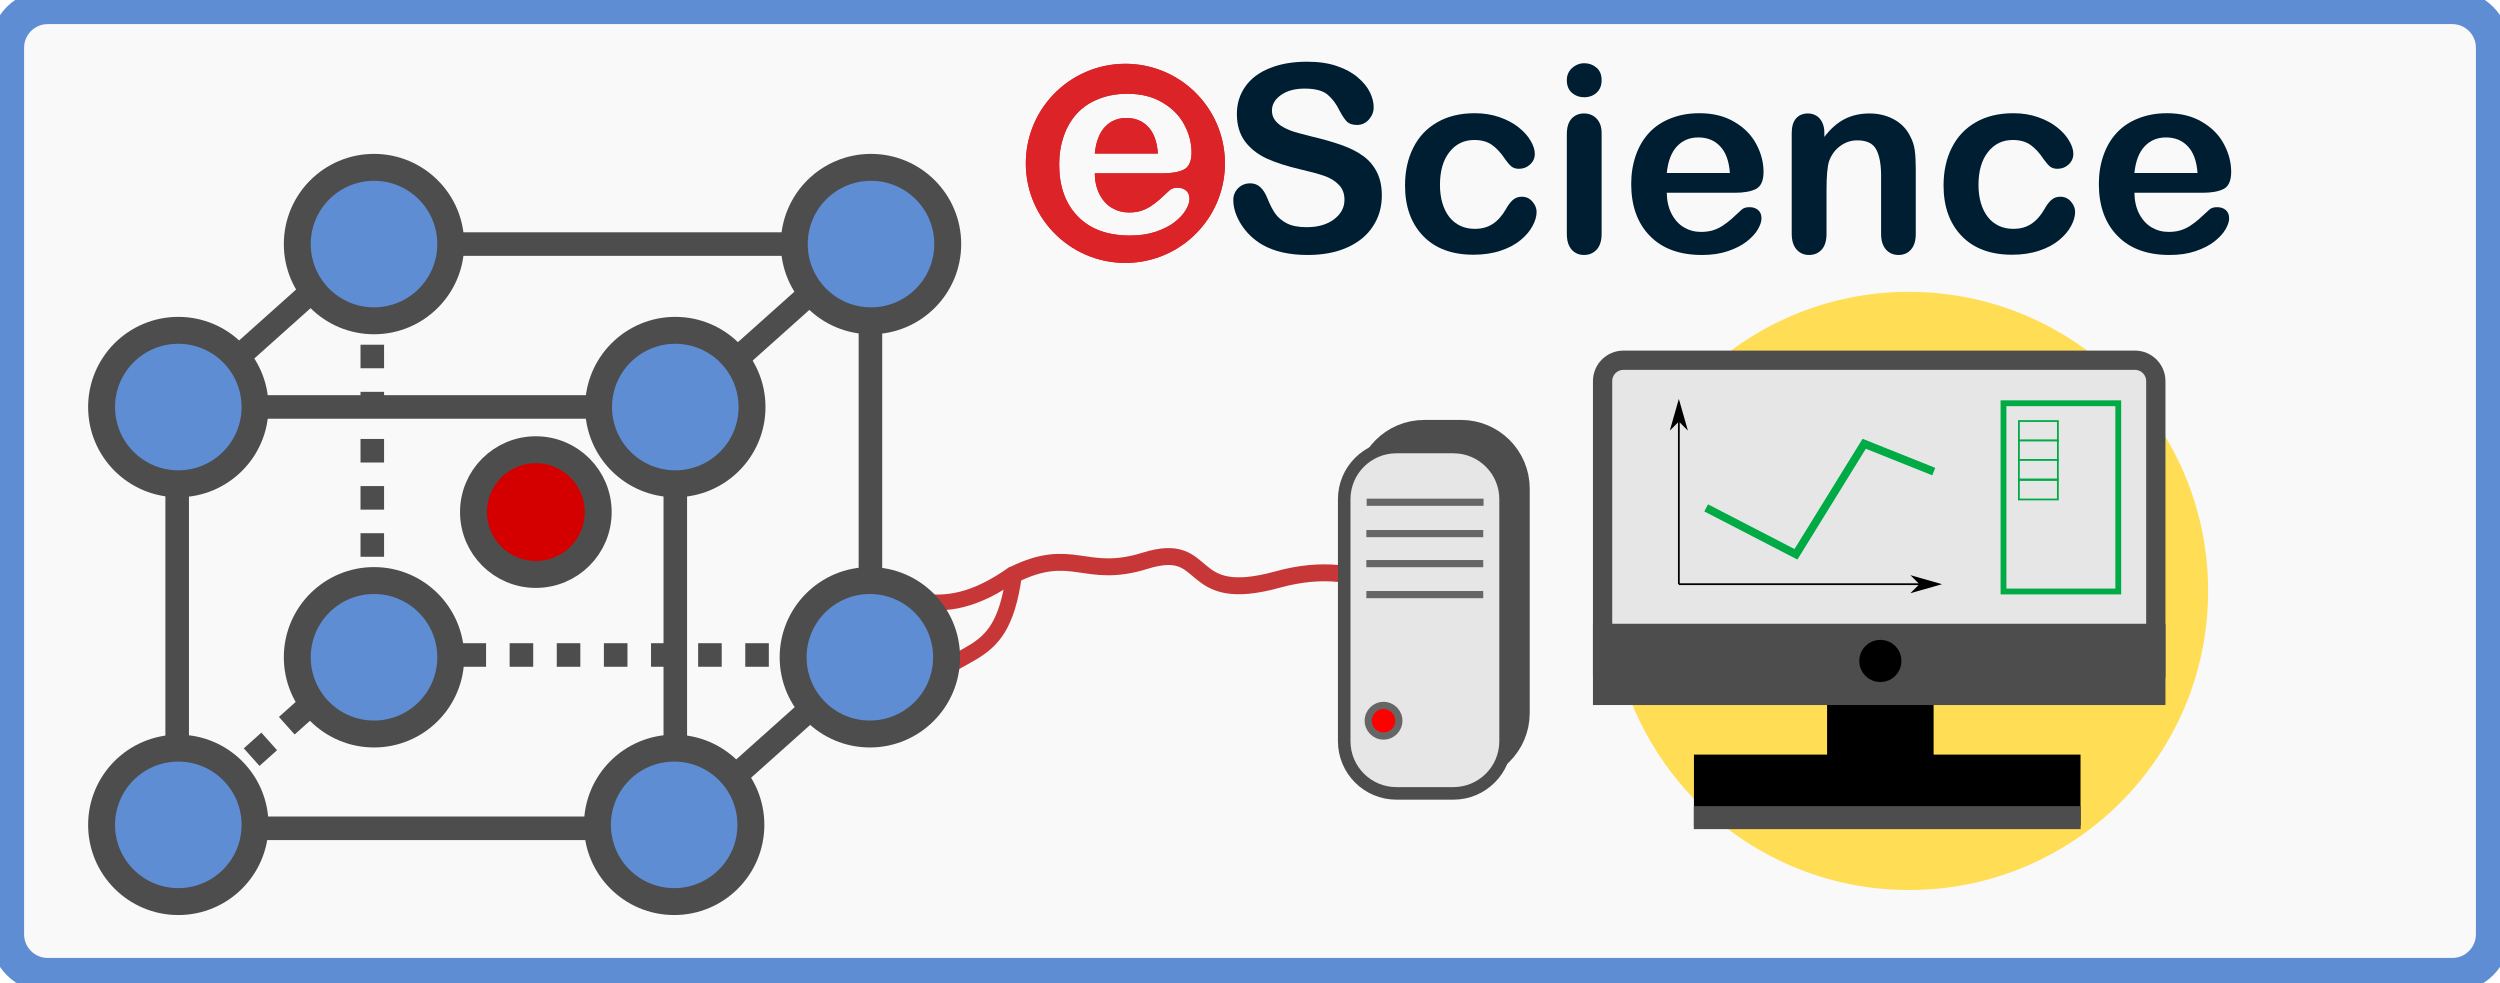
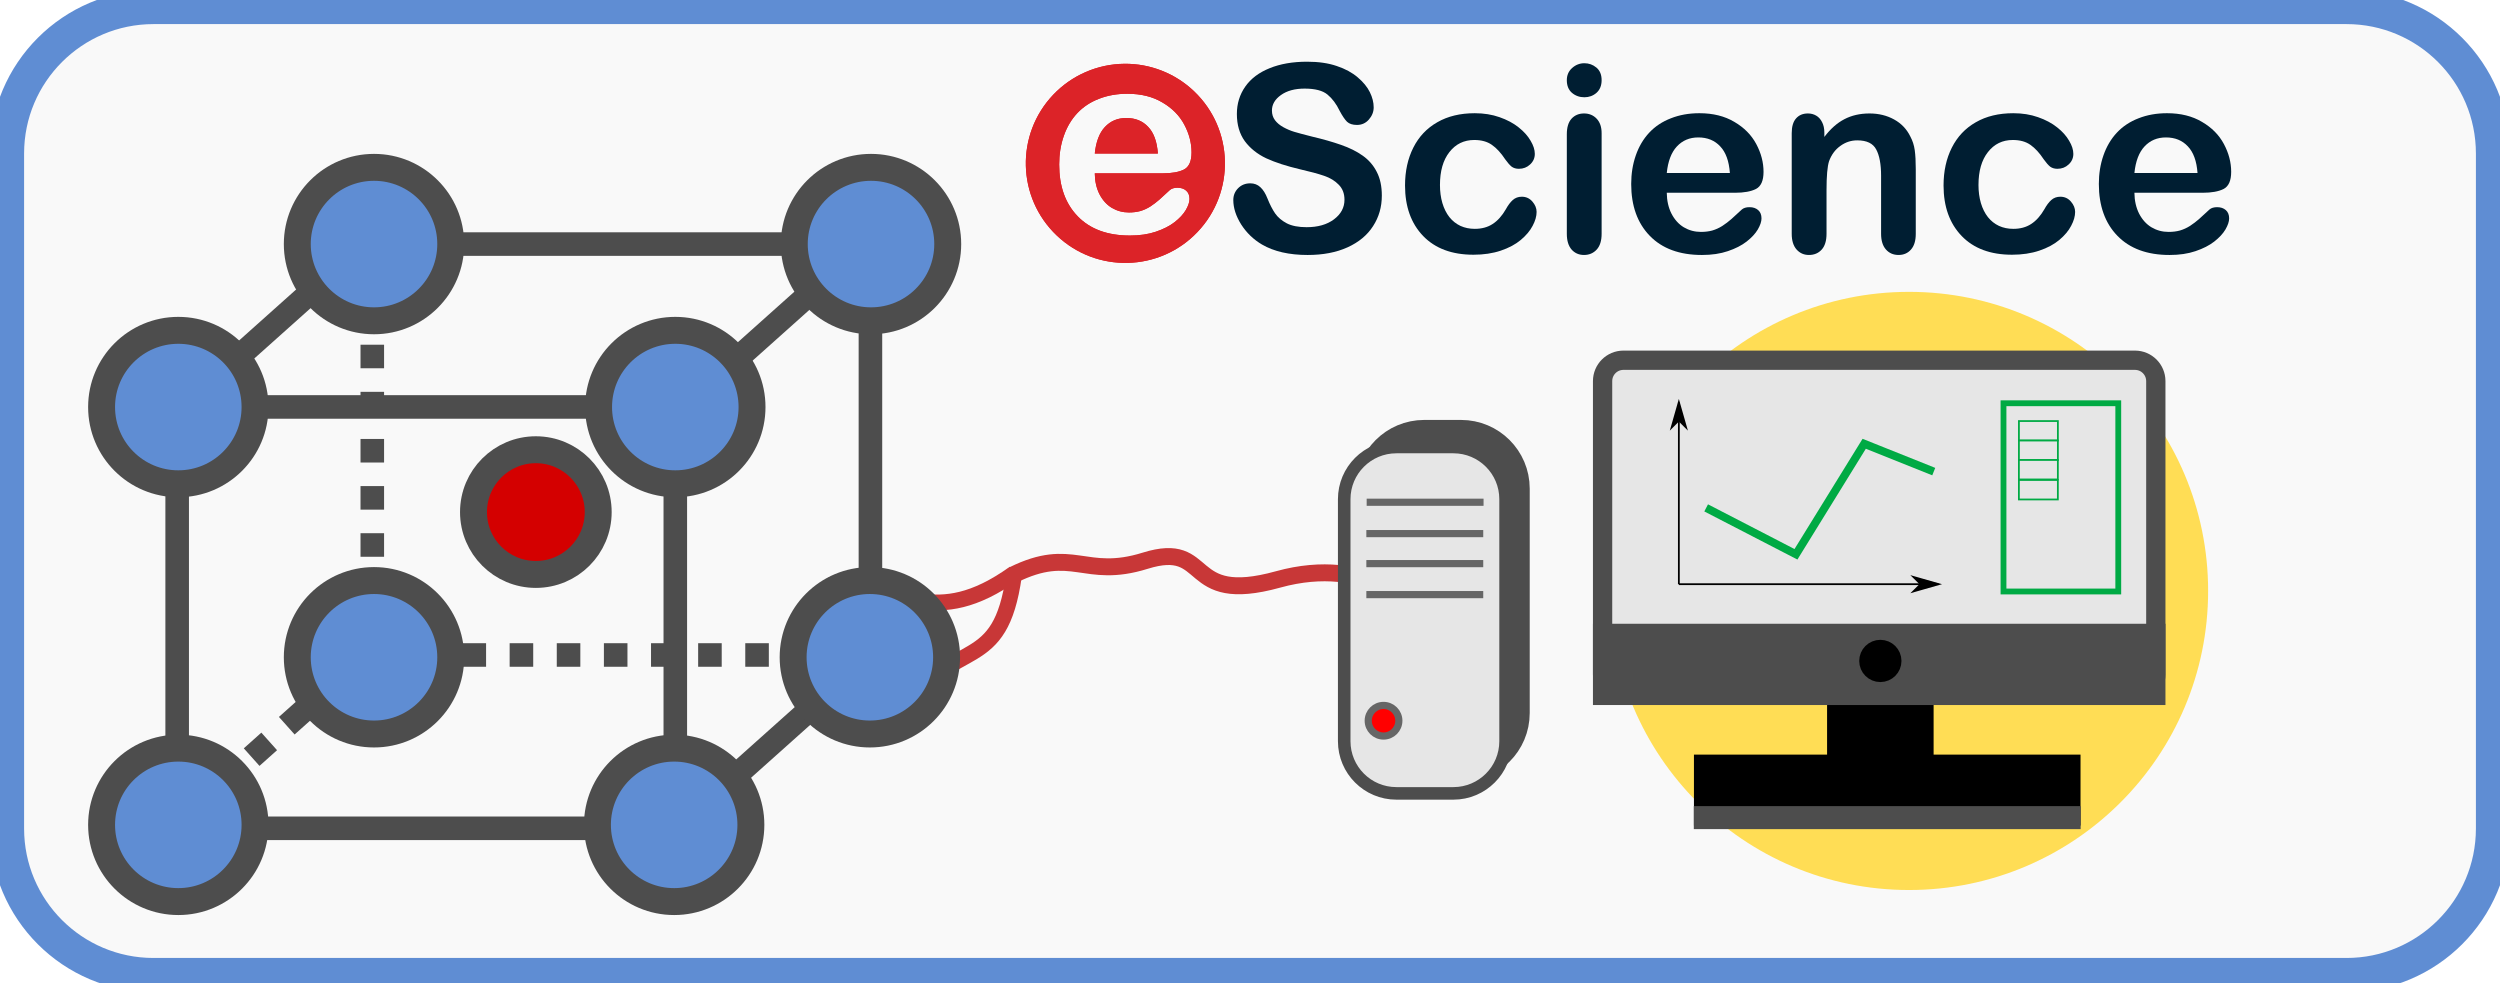
<svg xmlns="http://www.w3.org/2000/svg" width="371.353mm" height="145.876mm" viewBox="0 0 371.353 145.876" version="1.1" id="svg5">
  <defs id="defs2">
    <marker style="overflow:visible" id="CurveIn" refX="0" refY="0" orient="auto">
      <path transform="scale(0.6)" style="fill:none;fill-rule:evenodd;stroke:context-stroke;stroke-width:1pt" d="m 4.625,-5.046 c -2.76,0 -5,2.24 -5,5 0,2.76 2.24,5 5,5" id="path4023" />
    </marker>
    <marker style="overflow:visible" id="CurveOut" refX="0" refY="0" orient="auto">
      <path transform="scale(0.6)" style="fill:none;fill-rule:evenodd;stroke:context-stroke;stroke-width:1pt" d="m -5.413,-5.046 c 2.76,0 5,2.24 5,5 0,2.76 -2.24,5 -5,5" id="path4026" />
    </marker>
    <marker style="overflow:visible" id="Scissors" refX="0" refY="0" orient="auto">
      <path style="fill:context-stroke" d="M 9.09,-3.606 C 8.12,-4.777 6.37,-4.736 5.062,-4.233 l -8.212,3.078 c -2.388,-1.307 -4.748,-0.933 -4.748,-1.569 0,-0.497 0.457,-0.388 0.388,-1.683 -0.066,-1.243 -1.364,-2.163 -2.59,-2.082 -1.227,-0.007 -2.499,0.933 -2.51,2.23 -0.091,1.306 1.007,2.52 2.307,2.605 1.522,0.227 4.218,-0.696 5.483,1.571 -0.942,1.738 -2.614,1.743 -4.126,1.656 -1.255,-0.072 -2.762,0.287 -3.361,1.521 -0.578,1.182 -0.011,2.865 1.317,3.226 1.34,0.492 3.181,-0.13 3.499,-1.671 0.246,-1.188 -0.595,-1.746 -0.273,-2.177 0.244,-0.325 1.791,-0.137 4.547,-1.375 L 5.676,4.233 C 6.8,4.547 8.173,4.536 9.168,3.431 l -9.22,-3.485 z m -18.308,-1.901 c 1.295,0.723 1.189,2.684 -0.156,3.063 -1.217,0.424 -2.771,-0.759 -2.383,-2.077 0.227,-1.082 1.653,-1.481 2.54,-0.986 z m 0.056,8.017 c 1.351,0.499 1.121,2.784 -0.252,3.092 -0.911,0.316 -2.214,-0.139 -2.306,-1.212 -0.178,-1.305 1.356,-2.484 2.558,-1.879 z" id="schere" />
    </marker>
    <marker style="overflow:visible" id="Legs" refX="0" refY="0" orient="auto">
      <g transform="scale(-0.7)" id="g4048">
        <g transform="matrix(0,-1,-1,0,20.70862,21.31391)" id="g4042">
          <path style="fill:none;fill-opacity:0.75;fill-rule:evenodd;stroke:context-stroke;stroke-width:1pt" d="m 21.221,20.675 c -6.91,4.721 -2.455,6.607 -5.841,13.443" id="path4038" />
          <path style="fill:none;fill-opacity:0.75;fill-rule:evenodd;stroke:context-stroke;stroke-width:1pt" d="m 21.398,20.548 c -1.361,8.348 3.536,8.77 4.505,13.825" id="path4040" />
        </g>
        <path style="fill:context-stroke;fill-rule:evenodd;stroke-width:1pt" d="m -14.09,-6.732 -0.922,4.043 3.963,-1.223 z" id="path4044" />
        <path style="fill:context-stroke;fill-rule:evenodd;stroke-width:1pt" d="m -15.216,4.557 1.874,3.7 2.267,-3.473 z" id="path4046" />
      </g>
    </marker>
    <marker style="overflow:visible" id="Arrow1Lend" refX="0" refY="0" orient="auto">
      <path transform="matrix(-0.8,0,0,-0.8,-10,0)" style="fill:context-stroke;fill-rule:evenodd;stroke:context-stroke;stroke-width:1pt" d="M 0,0 5,-5 -12.5,0 5,5 Z" id="path3842" />
    </marker>
    <marker style="overflow:visible" id="Arrow1Mend" refX="0" refY="0" orient="auto">
      <path transform="matrix(-0.4,0,0,-0.4,-4,0)" style="fill:context-stroke;fill-rule:evenodd;stroke:context-stroke;stroke-width:1pt" d="M 0,0 5,-5 -12.5,0 5,5 Z" id="path3848" />
    </marker>
    <marker style="overflow:visible" id="Arrow1Mstart" refX="0" refY="0" orient="auto">
      <path transform="matrix(0.4,0,0,0.4,4,0)" style="fill:context-stroke;fill-rule:evenodd;stroke:context-stroke;stroke-width:1pt" d="M 0,0 5,-5 -12.5,0 5,5 Z" id="path3845" />
    </marker>
  </defs>
  <g id="layer1" transform="translate(1.501771,45.71593)">
-     <rect style="fill:#f9f9f9;fill-opacity:1;stroke:#5f8dd3;stroke-width:5.079;stroke-miterlimit:4;stroke-dasharray:none" id="rect8085" width="369.274" height="143.797" x="-0.462" y="-44.676" ry="6.055" />
+     <rect style="fill:#f9f9f9;fill-opacity:1;stroke:#5f8dd3;stroke-width:5.079;stroke-miterlimit:4;stroke-dasharray:none" id="rect8085" width="369.274" height="143.797" x="-0.462" y="-44.676" ry="21.765" />
    <path style="fill:#999999;stroke:#4d4d4d;stroke-width:3.5;stroke-linecap:butt;stroke-linejoin:miter;stroke-miterlimit:4;stroke-dasharray:3.5,3.5;stroke-dashoffset:0;stroke-opacity:1" d="M 53.799,-15.513 V 58.993" id="path1276-1-0-0" />
    <path style="fill:#999999;stroke:#4d4d4d;stroke-width:3.5;stroke-linecap:butt;stroke-linejoin:miter;stroke-miterlimit:4;stroke-dasharray:none;stroke-opacity:1" d="M 24.985,14.732 H 99.491" id="path1276" />
    <path style="fill:#999999;stroke:#4d4d4d;stroke-width:3.5;stroke-linecap:butt;stroke-linejoin:miter;stroke-miterlimit:4;stroke-dasharray:3.5,3.5;stroke-dashoffset:0;stroke-opacity:1" d="M 53.202,51.576 H 127.708" id="path1276-2" />
    <path style="fill:#999999;stroke:#4d4d4d;stroke-width:3.5;stroke-linecap:butt;stroke-linejoin:miter;stroke-miterlimit:4;stroke-dasharray:none;stroke-opacity:1" d="M 53.202,-9.461 H 127.708" id="path1276-5" />
    <path style="fill:#999999;stroke:#4d4d4d;stroke-width:3.5;stroke-linecap:butt;stroke-linejoin:miter;stroke-miterlimit:4;stroke-dasharray:none;stroke-opacity:1" d="M 24.048,77.321 H 98.553" id="path1276-1" />
    <path style="fill:#999999;stroke:#4d4d4d;stroke-width:3.5;stroke-linecap:butt;stroke-linejoin:miter;stroke-miterlimit:4;stroke-dasharray:none;stroke-opacity:1" d="M 98.809,8.903 V 83.409" id="path1276-1-0" />
    <path style="fill:#999999;stroke:#4d4d4d;stroke-width:3.5;stroke-linecap:butt;stroke-linejoin:miter;stroke-miterlimit:4;stroke-dasharray:none;stroke-opacity:1" d="M 127.793,-16.025 V 58.481" id="path1276-1-0-4" />
    <path style="fill:#999999;stroke:#4d4d4d;stroke-width:3.5;stroke-linecap:butt;stroke-linejoin:miter;stroke-miterlimit:4;stroke-dasharray:none;stroke-opacity:1" d="M 24.815,8.935 V 83.441" id="path1276-1-0-1" />
    <path style="fill:#999999;stroke:#4d4d4d;stroke-width:3.5;stroke-linecap:butt;stroke-linejoin:miter;stroke-miterlimit:4;stroke-dasharray:3.5,3.5;stroke-dashoffset:0;stroke-opacity:1" d="M 59.361,45.754 24.048,77.321" id="path1276-1-0-1-3" />
    <path style="fill:#999999;stroke:#4d4d4d;stroke-width:3.5;stroke-linecap:butt;stroke-linejoin:miter;stroke-miterlimit:4;stroke-dasharray:none;stroke-dashoffset:0;stroke-opacity:1" d="M 56.659,-13.038 21.346,18.53" id="path1276-1-0-1-3-2" />
    <path style="fill:none;fill-opacity:1;stroke:#c83737;stroke-width:2.515;stroke-linecap:butt;stroke-linejoin:miter;stroke-miterlimit:4;stroke-dasharray:none;stroke-opacity:1;marker-end:url(#Legs)" d="m 209.074,44.816 c 0,0 -7.198,-8.216 -20.732,-4.462 -14.206,3.941 -9.723,-5.905 -19.746,-2.776 -9.04,2.822 -10.748,-2.287 -19.614,2.107" id="path7089" />
    <path style="fill:#999999;stroke:#4d4d4d;stroke-width:3.5;stroke-linecap:butt;stroke-linejoin:miter;stroke-miterlimit:4;stroke-dasharray:none;stroke-dashoffset:0;stroke-opacity:1" d="M 130.313,49.363 94.999,80.93" id="path1276-1-0-1-3-7" />
    <path style="fill:#999999;stroke:#4d4d4d;stroke-width:3.5;stroke-linecap:butt;stroke-linejoin:miter;stroke-miterlimit:4;stroke-dasharray:none;stroke-dashoffset:0;stroke-opacity:1" d="M 130.654,-12.697 95.34,18.871" id="path1276-1-0-1-3-7-6" />
    <circle style="fill:#5f8dd3;stroke:#4d4d4d;stroke-width:4;stroke-miterlimit:4;stroke-dasharray:none" id="path846" cx="24.985" cy="14.749" r="11.397" />
    <ellipse style="fill:#5f8dd3;stroke:#4d4d4d;stroke-width:4;stroke-miterlimit:4;stroke-dasharray:none" id="path846-6" cx="98.809" cy="14.749" rx="11.397" ry="11.397" />
    <circle style="fill:#d40000;stroke:#4d4d4d;stroke-width:4;stroke-miterlimit:4;stroke-dasharray:none" id="path846-6-2" cx="78.094" cy="30.35" r="9.262" />
    <circle style="fill:#5f8dd3;stroke:#4d4d4d;stroke-width:4;stroke-miterlimit:4;stroke-dasharray:none" id="path846-64" cx="24.985" cy="76.809" r="11.397" />
    <circle style="fill:#5f8dd3;stroke:#4d4d4d;stroke-width:4;stroke-miterlimit:4;stroke-dasharray:none" id="path846-62" cx="98.639" cy="76.809" r="11.397" />
    <ellipse style="fill:#5f8dd3;stroke:#4d4d4d;stroke-width:4;stroke-miterlimit:4;stroke-dasharray:none" id="path846-8" cx="54.055" cy="-9.461" rx="11.397" ry="11.397" />
    <ellipse style="fill:#5f8dd3;stroke:#4d4d4d;stroke-width:4;stroke-miterlimit:4;stroke-dasharray:none" id="path846-6-9" cx="127.879" cy="-9.461" rx="11.397" ry="11.397" />
    <ellipse style="fill:#5f8dd3;stroke:#4d4d4d;stroke-width:4;stroke-miterlimit:4;stroke-dasharray:none" id="path846-64-6" cx="54.055" cy="51.917" rx="11.397" ry="11.397" />
    <ellipse style="fill:#5f8dd3;stroke:#4d4d4d;stroke-width:4;stroke-miterlimit:4;stroke-dasharray:none" id="path846-62-0" cx="127.708" cy="51.917" rx="11.397" ry="11.397" />
    <ellipse style="fill:#ffdd55;stroke-width:0.694" id="path2974" cx="282.07" cy="42.062" rx="44.426" ry="44.426" />
    <rect style="fill:#000000;stroke:#000000;stroke-width:2.865;stroke-miterlimit:4;stroke-dasharray:none;stroke-dashoffset:0" id="rect2446" width="12.958" height="10.23" x="271.328" y="59.282" />
    <rect style="fill:#e6e6e6;stroke:#4d4d4d;stroke-width:2.865;stroke-miterlimit:4;stroke-dasharray:none;stroke-dashoffset:0" id="rect2274" width="82.178" height="49.784" x="236.548" y="7.793" ry="3.101" />
    <rect style="fill:#4d4d4d;stroke:#4d4d4d;stroke-width:2.865;stroke-miterlimit:4;stroke-dasharray:none;stroke-dashoffset:0" id="rect2400" width="82.178" height="9.207" x="236.548" y="48.371" ry="0" />
    <rect style="fill:#000000;stroke:#000000;stroke-width:2.865;stroke-miterlimit:4;stroke-dasharray:none;stroke-dashoffset:0" id="rect2594" width="54.558" height="7.672" x="251.551" y="67.807" />
    <circle style="fill:#000000;stroke:#000000;stroke-width:2.865;stroke-miterlimit:4;stroke-dasharray:none;stroke-dashoffset:0" id="path2730" cx="277.807" cy="52.462" r="1.705" />
    <rect style="fill:#666666;stroke:#4d4d4d;stroke-width:2.906;stroke-miterlimit:4;stroke-dasharray:none;stroke-dashoffset:0" id="rect2834" width="54.558" height="0.511" x="251.551" y="75.479" />
    <path style="fill:none;stroke:#00aa44;stroke-width:1.19;stroke-linecap:butt;stroke-linejoin:miter;stroke-miterlimit:4;stroke-dasharray:none;stroke-opacity:1" d="m 251.933,29.726 13.339,6.893 10.137,-16.417 10.33,4.136" id="path3175" />
    <g id="g4125" transform="translate(70.41755,82.29098)">
      <path style="fill:none;stroke:#000000;stroke-width:0.265;stroke-linecap:butt;stroke-linejoin:miter;stroke-miterlimit:4;stroke-dasharray:none;stroke-opacity:1;marker-end:url(#Arrow1Lend)" d="M 177.46,-41.231 V -68.235" id="path3755" />
      <path style="fill:none;stroke:#000000;stroke-width:0.265;stroke-linecap:butt;stroke-linejoin:miter;stroke-miterlimit:4;stroke-dasharray:none;stroke-opacity:1;marker-end:url(#Arrow1Lend)" d="m 177.46,-41.231 h 38.578" id="path3757" />
    </g>
    <rect style="fill:#e6e6e6;stroke:#00aa44;stroke-width:0.865;stroke-miterlimit:4;stroke-dasharray:none" id="rect4149" width="17.049" height="27.961" x="296.1" y="14.184" />
    <rect style="fill:#e6e6e6;stroke:#00aa44;stroke-width:0.265;stroke-miterlimit:4;stroke-dasharray:none" id="rect4253" width="5.787" height="2.893" x="298.391" y="16.828" />
    <rect style="fill:#e6e6e6;stroke:#00aa44;stroke-width:0.265;stroke-miterlimit:4;stroke-dasharray:none" id="rect4253-9" width="5.787" height="2.893" x="298.391" y="19.722" />
    <rect style="fill:#e6e6e6;stroke:#00aa44;stroke-width:0.265;stroke-miterlimit:4;stroke-dasharray:none" id="rect4253-9-4" width="5.787" height="2.893" x="298.387" y="22.609" />
    <rect style="fill:#e6e6e6;stroke:#00aa44;stroke-width:0.265;stroke-miterlimit:4;stroke-dasharray:none" id="rect4253-9-5" width="5.787" height="2.893" x="298.387" y="25.583" />
    <rect style="fill:#e6e6e6;stroke:#4d4d4d;stroke-width:6.017;stroke-miterlimit:4;stroke-dasharray:none" id="rect5783-7" width="19.856" height="47.72" x="202.86" y="19.67" ry="7.19" />
    <rect style="fill:#e6e6e6;stroke:#4d4d4d;stroke-width:1.865;stroke-miterlimit:4;stroke-dasharray:none" id="rect5783" width="23.971" height="51.449" x="198.169" y="20.685" ry="7.751" />
    <path style="fill:none;stroke:#666666;stroke-width:1.065;stroke-linecap:butt;stroke-linejoin:miter;stroke-miterlimit:4;stroke-dasharray:none;stroke-opacity:1" d="m 201.505,28.889 h 17.363" id="path6191" />
    <path style="fill:none;stroke:#666666;stroke-width:1.065;stroke-linecap:butt;stroke-linejoin:miter;stroke-miterlimit:4;stroke-dasharray:none;stroke-opacity:1" d="m 201.458,33.547 h 17.363" id="path6191-1" />
    <path style="fill:none;stroke:#666666;stroke-width:1.065;stroke-linecap:butt;stroke-linejoin:miter;stroke-miterlimit:4;stroke-dasharray:none;stroke-opacity:1" d="m 201.458,38.005 h 17.363" id="path6191-0" />
    <path style="fill:none;stroke:#666666;stroke-width:1.065;stroke-linecap:butt;stroke-linejoin:miter;stroke-miterlimit:4;stroke-dasharray:none;stroke-opacity:1" d="m 201.458,42.609 h 17.363" id="path6191-3" />
    <circle style="fill:#ff0000;stroke:#666666;stroke-width:1.065;stroke-miterlimit:4;stroke-dasharray:none" id="path6433" cx="204.01" cy="61.342" r="2.274" />
    <path d="m 165.796,-28.19 c -1.288,0 -2.348,0.448 -3.182,1.345 -0.821,0.884 -1.319,2.197 -1.496,3.939 h 9.374 c -0.126,-1.768 -0.606,-3.087 -1.439,-3.958 -0.821,-0.884 -1.906,-1.326 -3.257,-1.326 z m 0.17,-3.598 c 2.02,0 3.75,0.429 5.189,1.288 1.452,0.846 2.538,1.944 3.257,3.295 0.72,1.351 1.079,2.727 1.079,4.128 0,1.3 -0.372,2.146 -1.117,2.538 -0.745,0.379 -1.793,0.568 -3.144,0.568 h -10.113 c 0.013,1.174 0.246,2.21 0.701,3.106 0.467,0.896 1.079,1.572 1.837,2.026 0.77,0.454 1.616,0.682 2.538,0.682 0.619,0 1.18,-0.07 1.685,-0.208 0.518,-0.151 1.016,-0.378 1.496,-0.682 0.48,-0.316 0.922,-0.65 1.326,-1.004 0.404,-0.353 0.928,-0.833 1.572,-1.439 0.265,-0.227 0.644,-0.341 1.136,-0.341 0.53,0 0.959,0.145 1.288,0.436 0.328,0.29 0.492,0.701 0.492,1.231 0,0.467 -0.183,1.016 -0.549,1.648 -0.366,0.619 -0.922,1.219 -1.667,1.799 -0.732,0.568 -1.66,1.041 -2.784,1.42 -1.111,0.379 -2.393,0.568 -3.845,0.568 -3.32,0 -5.902,-0.947 -7.745,-2.841 -1.843,-1.894 -2.765,-4.463 -2.765,-7.708 0,-1.528 0.227,-2.942 0.682,-4.242 0.455,-1.313 1.117,-2.437 1.988,-3.371 0.871,-0.934 1.944,-1.648 3.219,-2.14 1.275,-0.505 2.689,-0.758 4.242,-0.758 z m -0.451,-4.453 a 14.791,14.791 0 0 0 -10.565,4.592 14.791,14.791 0 0 0 0.515,20.911 14.791,14.791 0 0 0 20.911,-0.515 14.791,14.791 0 0 0 -0.515,-20.911 14.791,14.791 0 0 0 -10.346,-4.077 z" style="fill:#dc2328;fill-opacity:1;stroke:none;stroke-width:15.635;stroke-miterlimit:4;stroke-dasharray:none;stroke-opacity:1" id="path10541" />
    <path id="path4514" style="fill:#dc2328;fill-opacity:1;stroke:none;stroke-width:15.635;stroke-miterlimit:4;stroke-dasharray:none;stroke-opacity:1" d="m 165.796,-28.19 c -1.288,0 -2.348,0.448 -3.182,1.345 -0.821,0.884 -1.319,2.197 -1.496,3.939 h 9.374 c -0.126,-1.768 -0.606,-3.087 -1.439,-3.958 -0.821,-0.884 -1.906,-1.326 -3.257,-1.326 z m 0.17,-3.598 c 2.02,0 3.75,0.429 5.189,1.288 1.452,0.846 2.538,1.944 3.257,3.295 0.72,1.351 1.079,2.727 1.079,4.128 0,1.3 -0.372,2.146 -1.117,2.538 -0.745,0.379 -1.793,0.568 -3.144,0.568 h -10.113 c 0.013,1.174 0.246,2.21 0.701,3.106 0.467,0.896 1.079,1.572 1.837,2.026 0.77,0.454 1.616,0.682 2.538,0.682 0.619,0 1.18,-0.07 1.685,-0.208 0.518,-0.151 1.016,-0.378 1.496,-0.682 0.48,-0.316 0.922,-0.65 1.326,-1.004 0.404,-0.353 0.928,-0.833 1.572,-1.439 0.265,-0.227 0.644,-0.341 1.136,-0.341 0.53,0 0.959,0.145 1.288,0.436 0.328,0.29 0.492,0.701 0.492,1.231 0,0.467 -0.183,1.016 -0.549,1.648 -0.366,0.619 -0.922,1.219 -1.667,1.799 -0.732,0.568 -1.66,1.041 -2.784,1.42 -1.111,0.379 -2.393,0.568 -3.845,0.568 -3.32,0 -5.902,-0.947 -7.745,-2.841 -1.843,-1.894 -2.765,-4.463 -2.765,-7.708 0,-1.528 0.227,-2.942 0.682,-4.242 0.455,-1.313 1.117,-2.437 1.988,-3.371 0.871,-0.934 1.944,-1.648 3.219,-2.14 1.275,-0.505 2.689,-0.758 4.242,-0.758 z m -0.451,-4.453 a 14.791,14.791 0 0 0 -10.565,4.592 14.791,14.791 0 0 0 0.515,20.911 14.791,14.791 0 0 0 20.911,-0.515 14.791,14.791 0 0 0 -0.515,-20.911 14.791,14.791 0 0 0 -10.346,-4.077 z" />
    <g aria-label="Science " style="font-style:normal;font-weight:normal;font-size:66.433px;line-height:1.25;font-family:sans-serif;letter-spacing:0px;word-spacing:0px;fill:#001e32;fill-opacity:1;stroke:none;stroke-width:0;stroke-miterlimit:4;stroke-dasharray:none;stroke-opacity:1" id="text10563" transform="matrix(0.5838149,0,0,0.5838149,-331.0596,1338.973)">
      <path d="m 916.072,-2322.003 q 0,4.314 -2.238,7.753 -2.206,3.438 -6.488,5.385 -4.282,1.946 -10.153,1.946 -7.039,0 -11.613,-2.66 -3.244,-1.914 -5.287,-5.093 -2.011,-3.211 -2.011,-6.228 0,-1.752 1.2,-2.984 1.233,-1.265 3.114,-1.265 1.525,0 2.563,0.973 1.07,0.973 1.817,2.887 0.908,2.271 1.946,3.795 1.07,1.524 2.984,2.53 1.914,0.973 5.028,0.973 4.282,0 6.942,-1.979 2.692,-2.011 2.692,-4.995 0,-2.368 -1.46,-3.828 -1.427,-1.492 -3.73,-2.271 -2.271,-0.778 -6.098,-1.654 -5.125,-1.2 -8.596,-2.79 -3.438,-1.622 -5.482,-4.379 -2.011,-2.79 -2.011,-6.909 0,-3.925 2.141,-6.974 2.141,-3.049 6.196,-4.671 4.055,-1.654 9.537,-1.654 4.379,0 7.558,1.103 3.211,1.071 5.32,2.887 2.108,1.784 3.082,3.763 0.973,1.979 0.973,3.86 0,1.719 -1.233,3.114 -1.2,1.362 -3.017,1.362 -1.654,0 -2.53,-0.811 -0.843,-0.843 -1.849,-2.725 -1.298,-2.692 -3.114,-4.184 -1.817,-1.525 -5.839,-1.525 -3.73,0 -6.033,1.654 -2.271,1.622 -2.271,3.925 0,1.427 0.779,2.465 0.779,1.038 2.141,1.784 1.362,0.746 2.757,1.168 1.395,0.422 4.606,1.233 4.022,0.941 7.266,2.076 3.276,1.135 5.547,2.757 2.303,1.622 3.568,4.12 1.298,2.465 1.298,6.066 z" style="font-style:normal;font-variant:normal;font-weight:normal;font-stretch:normal;font-family:'Arial Rounded MT Bold';-inkscape-font-specification:'Arial Rounded MT Bold, ';fill:#001e32;fill-opacity:1;stroke:none;stroke-width:0;stroke-miterlimit:4;stroke-dasharray:none;stroke-opacity:1" id="path833" />
      <path d="m 955.452,-2317.884 q 0,1.654 -1.006,3.536 -0.973,1.881 -3.017,3.601 -2.011,1.687 -5.093,2.725 -3.082,1.038 -6.942,1.038 -8.207,0 -12.813,-4.768 -4.606,-4.801 -4.606,-12.845 0,-5.45 2.108,-9.634 2.108,-4.184 6.098,-6.455 3.99,-2.303 9.537,-2.303 3.438,0 6.293,1.006 2.887,1.006 4.866,2.595 2.011,1.589 3.049,3.406 1.07,1.784 1.07,3.341 0,1.589 -1.2,2.692 -1.168,1.103 -2.855,1.103 -1.103,0 -1.849,-0.551 -0.714,-0.584 -1.622,-1.849 -1.622,-2.465 -3.406,-3.698 -1.752,-1.233 -4.476,-1.233 -3.925,0 -6.325,3.082 -2.4,3.049 -2.4,8.369 0,2.498 0.616,4.606 0.616,2.076 1.784,3.568 1.168,1.46 2.822,2.238 1.654,0.746 3.633,0.746 2.66,0 4.541,-1.233 1.914,-1.233 3.374,-3.763 0.811,-1.492 1.752,-2.336 0.941,-0.843 2.303,-0.843 1.622,0 2.692,1.233 1.07,1.233 1.07,2.627 z" style="font-style:normal;font-variant:normal;font-weight:normal;font-stretch:normal;font-family:'Arial Rounded MT Bold';-inkscape-font-specification:'Arial Rounded MT Bold, ';fill:#001e32;fill-opacity:1;stroke:none;stroke-width:0;stroke-miterlimit:4;stroke-dasharray:none;stroke-opacity:1" id="path835" />
      <path d="m 971.995,-2337.898 v 25.593 q 0,2.66 -1.265,4.022 -1.265,1.362 -3.211,1.362 -1.946,0 -3.179,-1.395 -1.2,-1.395 -1.2,-3.99 v -25.334 q 0,-2.627 1.2,-3.957 1.233,-1.33 3.179,-1.33 1.946,0 3.211,1.33 1.265,1.33 1.265,3.698 z m -4.379,-9.148 q -1.849,0 -3.179,-1.135 -1.298,-1.135 -1.298,-3.211 0,-1.881 1.33,-3.082 1.362,-1.233 3.146,-1.233 1.719,0 3.049,1.103 1.33,1.103 1.33,3.211 0,2.044 -1.298,3.211 -1.298,1.135 -3.082,1.135 z" style="font-style:normal;font-variant:normal;font-weight:normal;font-stretch:normal;font-family:'Arial Rounded MT Bold';-inkscape-font-specification:'Arial Rounded MT Bold, ';fill:#001e32;fill-opacity:1;stroke:none;stroke-width:0;stroke-miterlimit:4;stroke-dasharray:none;stroke-opacity:1" id="path837" />
      <path d="m 1005.893,-2322.749 h -17.322 q 0.032,3.017 1.2,5.32 1.2,2.303 3.146,3.471 1.979,1.168 4.347,1.168 1.589,0 2.887,-0.357 1.33,-0.389 2.563,-1.168 1.233,-0.811 2.271,-1.719 1.038,-0.908 2.692,-2.465 0.681,-0.584 1.946,-0.584 1.362,0 2.206,0.746 0.843,0.746 0.843,2.108 0,1.2 -0.941,2.822 -0.941,1.589 -2.855,3.082 -1.881,1.46 -4.768,2.433 -2.854,0.973 -6.585,0.973 -8.531,0 -13.267,-4.866 -4.736,-4.866 -4.736,-13.202 0,-3.925 1.168,-7.266 1.168,-3.373 3.406,-5.774 2.238,-2.4 5.514,-3.665 3.276,-1.298 7.266,-1.298 5.19,0 8.888,2.206 3.73,2.173 5.579,5.644 1.849,3.471 1.849,7.072 0,3.341 -1.914,4.347 -1.914,0.973 -5.385,0.973 z m -17.322,-5.028 h 16.057 q -0.324,-4.541 -2.465,-6.779 -2.108,-2.271 -5.579,-2.271 -3.309,0 -5.45,2.303 -2.108,2.271 -2.563,6.747 z" style="font-style:normal;font-variant:normal;font-weight:normal;font-stretch:normal;font-family:'Arial Rounded MT Bold';-inkscape-font-specification:'Arial Rounded MT Bold, ';fill:#001e32;fill-opacity:1;stroke:none;stroke-width:0;stroke-miterlimit:4;stroke-dasharray:none;stroke-opacity:1" id="path839" />
      <path d="m 1028.664,-2338.028 v 1.071 q 2.336,-3.082 5.093,-4.509 2.79,-1.46 6.39,-1.46 3.503,0 6.261,1.525 2.757,1.525 4.12,4.314 0.876,1.622 1.135,3.503 0.26,1.881 0.26,4.801 v 16.478 q 0,2.66 -1.233,4.022 -1.2,1.362 -3.146,1.362 -1.979,0 -3.211,-1.395 -1.233,-1.395 -1.233,-3.99 v -14.759 q 0,-4.379 -1.233,-6.682 -1.2,-2.336 -4.833,-2.336 -2.368,0 -4.314,1.427 -1.946,1.395 -2.854,3.86 -0.649,1.979 -0.649,7.396 v 11.094 q 0,2.692 -1.265,4.055 -1.233,1.33 -3.211,1.33 -1.914,0 -3.147,-1.395 -1.233,-1.395 -1.233,-3.99 v -25.593 q 0,-2.53 1.103,-3.763 1.103,-1.265 3.017,-1.265 1.168,0 2.108,0.551 0.941,0.551 1.492,1.654 0.584,1.103 0.584,2.692 z" style="font-style:normal;font-variant:normal;font-weight:normal;font-stretch:normal;font-family:'Arial Rounded MT Bold';-inkscape-font-specification:'Arial Rounded MT Bold, ';fill:#001e32;fill-opacity:1;stroke:none;stroke-width:0;stroke-miterlimit:4;stroke-dasharray:none;stroke-opacity:1" id="path841" />
      <path d="m 1092.469,-2317.884 q 0,1.654 -1.006,3.536 -0.973,1.881 -3.017,3.601 -2.011,1.687 -5.093,2.725 -3.082,1.038 -6.942,1.038 -8.207,0 -12.813,-4.768 -4.606,-4.801 -4.606,-12.845 0,-5.45 2.108,-9.634 2.108,-4.184 6.098,-6.455 3.99,-2.303 9.537,-2.303 3.438,0 6.293,1.006 2.887,1.006 4.866,2.595 2.011,1.589 3.049,3.406 1.071,1.784 1.071,3.341 0,1.589 -1.2,2.692 -1.168,1.103 -2.855,1.103 -1.103,0 -1.849,-0.551 -0.714,-0.584 -1.622,-1.849 -1.622,-2.465 -3.406,-3.698 -1.752,-1.233 -4.476,-1.233 -3.925,0 -6.325,3.082 -2.401,3.049 -2.401,8.369 0,2.498 0.616,4.606 0.616,2.076 1.784,3.568 1.168,1.46 2.822,2.238 1.654,0.746 3.633,0.746 2.66,0 4.541,-1.233 1.914,-1.233 3.374,-3.763 0.811,-1.492 1.752,-2.336 0.941,-0.843 2.303,-0.843 1.622,0 2.692,1.233 1.07,1.233 1.07,2.627 z" style="font-style:normal;font-variant:normal;font-weight:normal;font-stretch:normal;font-family:'Arial Rounded MT Bold';-inkscape-font-specification:'Arial Rounded MT Bold, ';fill:#001e32;fill-opacity:1;stroke:none;stroke-width:0;stroke-miterlimit:4;stroke-dasharray:none;stroke-opacity:1" id="path843" />
      <path d="m 1124.875,-2322.749 h -17.322 q 0.033,3.017 1.2,5.32 1.2,2.303 3.147,3.471 1.979,1.168 4.347,1.168 1.589,0 2.887,-0.357 1.33,-0.389 2.563,-1.168 1.233,-0.811 2.271,-1.719 1.038,-0.908 2.692,-2.465 0.681,-0.584 1.946,-0.584 1.362,0 2.206,0.746 0.843,0.746 0.843,2.108 0,1.2 -0.941,2.822 -0.941,1.589 -2.854,3.082 -1.881,1.46 -4.768,2.433 -2.854,0.973 -6.585,0.973 -8.531,0 -13.267,-4.866 -4.736,-4.866 -4.736,-13.202 0,-3.925 1.168,-7.266 1.168,-3.373 3.406,-5.774 2.238,-2.4 5.514,-3.665 3.276,-1.298 7.266,-1.298 5.19,0 8.888,2.206 3.73,2.173 5.579,5.644 1.849,3.471 1.849,7.072 0,3.341 -1.914,4.347 -1.914,0.973 -5.385,0.973 z m -17.322,-5.028 h 16.057 q -0.324,-4.541 -2.465,-6.779 -2.108,-2.271 -5.579,-2.271 -3.309,0 -5.45,2.303 -2.108,2.271 -2.563,6.747 z" style="font-style:normal;font-variant:normal;font-weight:normal;font-stretch:normal;font-family:'Arial Rounded MT Bold';-inkscape-font-specification:'Arial Rounded MT Bold, ';fill:#001e32;fill-opacity:1;stroke:none;stroke-width:0;stroke-miterlimit:4;stroke-dasharray:none;stroke-opacity:1" id="path845" />
    </g>
  </g>
</svg>
